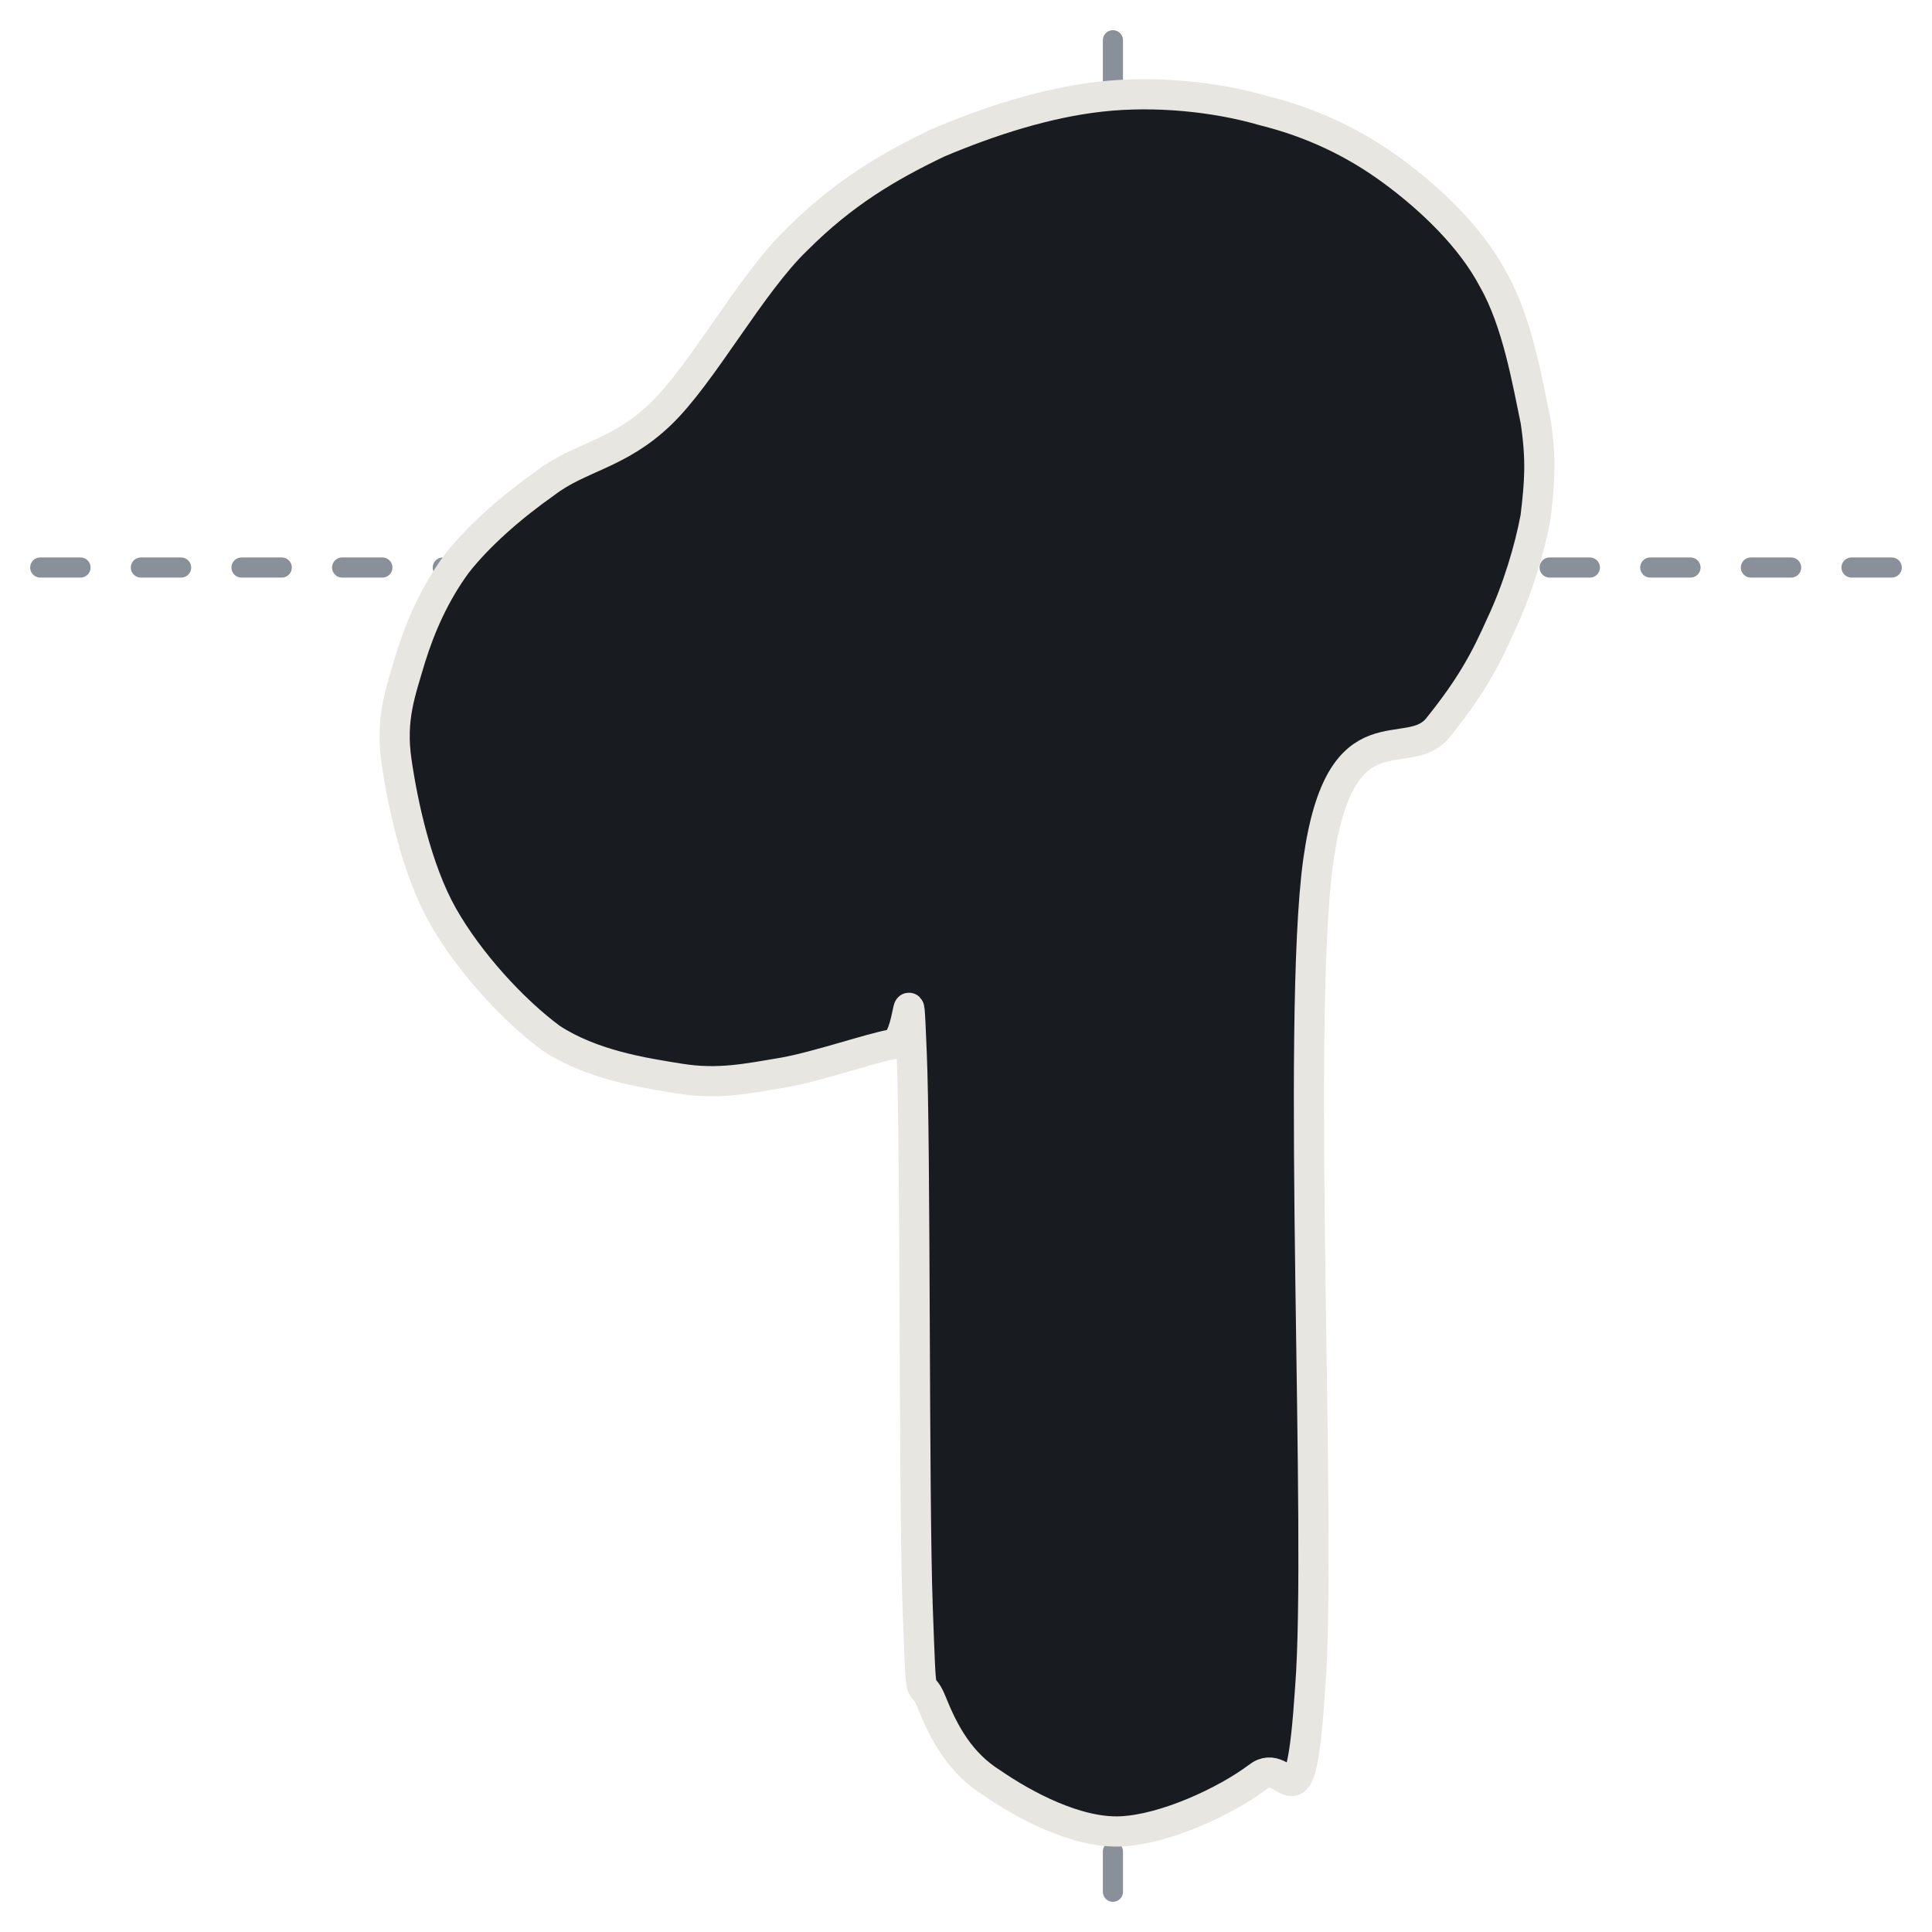
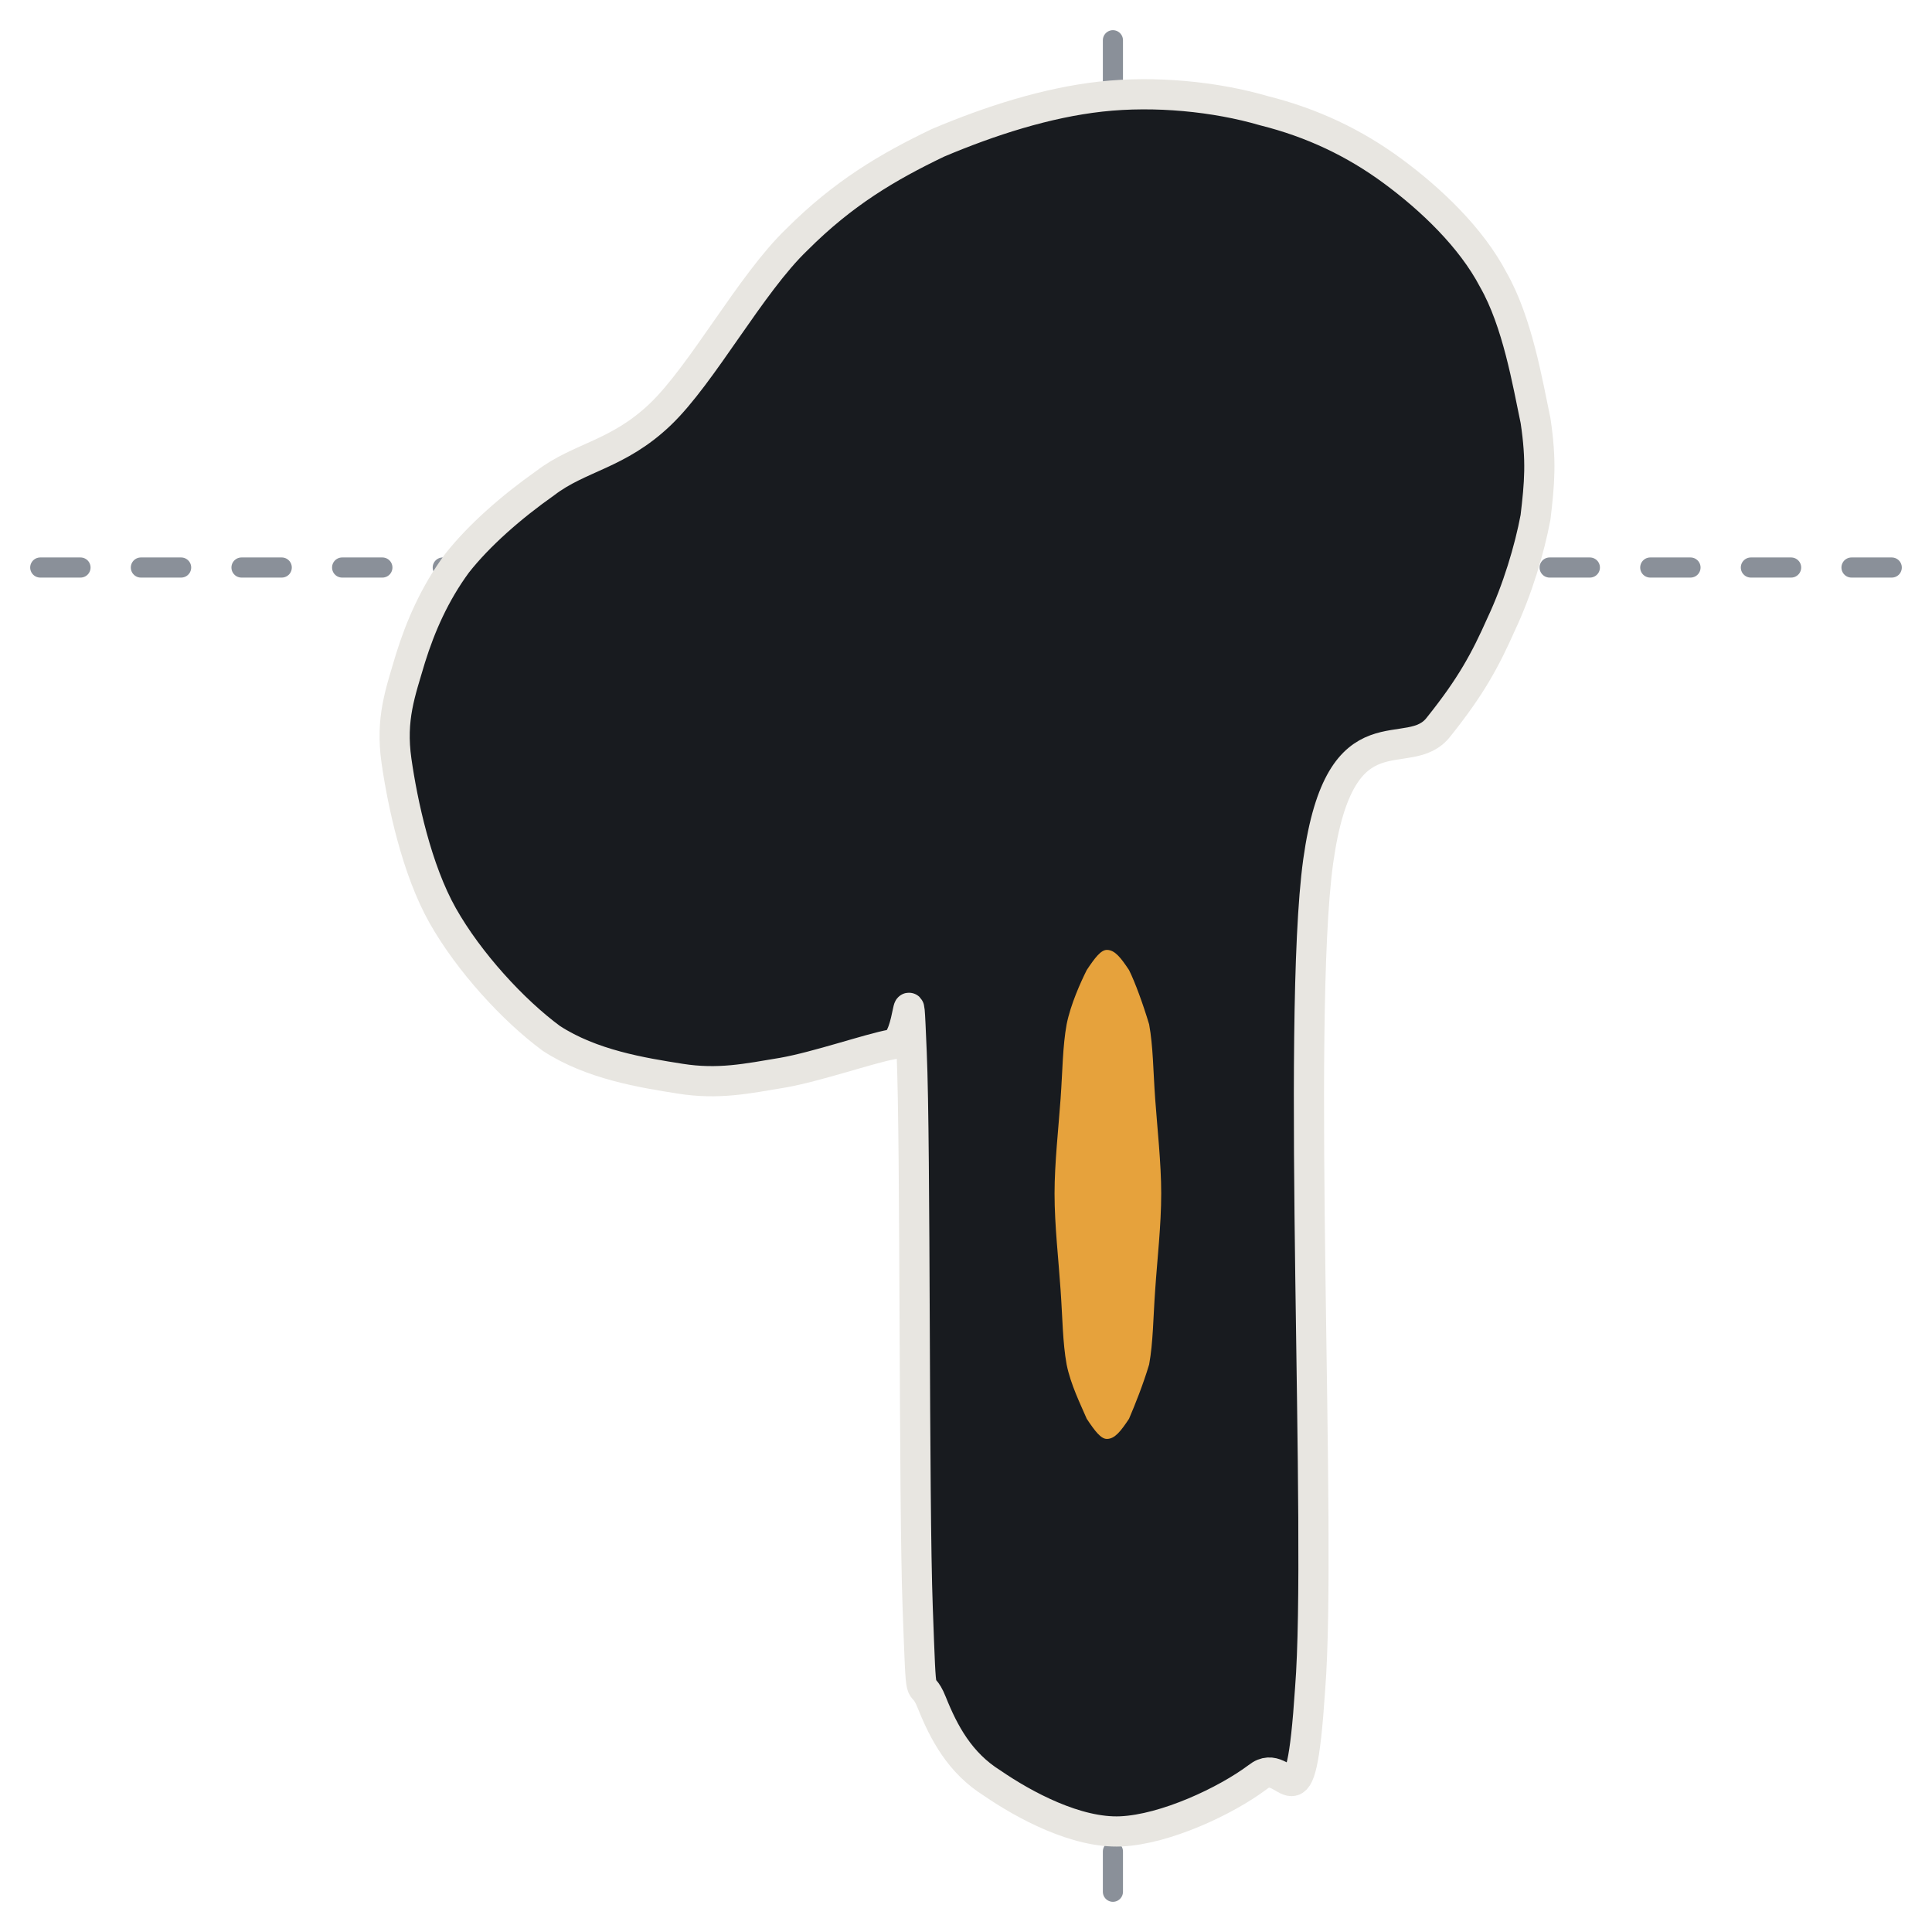
<svg xmlns="http://www.w3.org/2000/svg" viewBox="0 0 96 96" width="96" height="96" role="img" aria-label="EarFun Air Life left earbud">
  <path d="M55.3 2.0L55.3 4.0M55.3 7.0L55.3 9.0M55.3 12.0L55.3 14.0M55.3 17.0L55.3 19.0M55.3 22.0L55.3 24.0M55.3 27.0L55.3 29.0M55.3 32.0L55.3 34.0M55.3 37.0L55.3 39.0M55.3 42.0L55.3 44.0M55.3 47.0L55.3 49.0M55.3 52.0L55.3 54.0M55.3 57.0L55.3 59.0M55.3 62.0L55.3 64.0M55.3 67.0L55.3 69.0M55.3 72.0L55.3 74.0M55.3 77.0L55.3 79.0M55.3 82.0L55.3 84.0M55.3 87.0L55.3 89.0M55.3 92.0L55.3 94.0M2.0 28.2L4.0 28.2M7.0 28.2L9.0 28.2M12.0 28.2L14.0 28.2M17.0 28.2L19.0 28.2M22.0 28.2L24.0 28.2M27.0 28.2L29.0 28.2M32.0 28.2L34.0 28.2M37.0 28.2L39.0 28.2M42.0 28.2L44.0 28.2M47.0 28.2L49.0 28.2M52.0 28.2L54.0 28.2M57.0 28.2L59.0 28.2M62.0 28.2L64.0 28.2M67.0 28.2L69.0 28.2M72.0 28.2L74.0 28.2M77.0 28.2L79.0 28.2M82.0 28.2L84.0 28.2M87.0 28.2L89.0 28.2M92.0 28.2L94.0 28.2" fill="none" stroke="#8A9099" stroke-width="1.0" stroke-linecap="round" stroke-linejoin="round" />
  <path d="M54.7 4.8C57.4 4.5 60.4 4.8 62.8 5.5C65.2 6.1 67.3 7.1 69.2 8.5C71.1 9.9 73.1 11.8 74.2 13.9C75.4 16.0 75.9 19.0 76.3 20.9C76.6 22.9 76.5 24.0 76.3 25.7C76.0 27.3 75.4 29.3 74.6 31.0C73.8 32.8 73.1 34.1 71.5 36.1C70.0 38.1 66.6 34.9 65.5 42.8C64.4 50.8 65.7 76.3 65.1 83.9C64.6 91.5 64.0 87.1 62.5 88.3C60.9 89.5 57.9 90.9 55.7 91.0C53.5 91.1 50.9 89.7 49.3 88.6C47.7 87.6 46.9 86.1 46.3 84.6C45.7 83.1 45.8 85.3 45.6 79.9C45.4 74.5 45.5 56.9 45.3 52.3C45.1 47.6 45.3 51.8 44.3 51.9C43.2 52.1 40.6 53.0 38.9 53.3C37.1 53.6 35.7 53.9 33.8 53.6C31.9 53.3 29.4 52.9 27.4 51.6C25.5 50.2 23.3 47.8 22.0 45.5C20.7 43.2 20.0 39.9 19.7 37.8C19.4 35.7 19.9 34.4 20.4 32.7C20.9 31.1 21.6 29.5 22.7 28.0C23.8 26.6 25.4 25.2 27.1 24.0C28.8 22.7 30.7 22.6 32.8 20.6C34.9 18.6 37.3 14.1 39.6 11.9C41.9 9.6 44.1 8.3 46.6 7.1C49.2 6.0 52.0 5.1 54.7 4.8Z" fill="#181B1F" stroke="#E8E6E1" stroke-width="1.5" stroke-linecap="round" stroke-linejoin="round" />
+   <path d="M57.7 59.3C57.7 60.9 57.5 62.6 57.4 64.1C57.3 65.5 57.3 66.7 57.1 67.8C56.8 68.8 56.4 69.8 56.1 70.5C55.7 71.1 55.4 71.5 55.0 71.5C54.7 71.5 54.4 71.1 54.0 70.5C53.7 69.8 53.2 68.8 53.0 67.8C52.8 66.7 52.8 65.5 52.7 64.1C52.6 62.6 52.4 60.9 52.4 59.3C52.4 57.8 52.6 56.0 52.7 54.6C52.8 53.2 52.8 52.0 53.0 50.9C53.2 49.9 53.7 48.8 54.0 48.2C54.4 47.6 54.7 47.2 55.0 47.2C55.4 47.2 55.7 47.6 56.1 48.2C56.4 48.8 56.8 49.9 57.1 50.9C57.3 52.0 57.3 53.2 57.4 54.6C57.5 56.0 57.7 57.8 57.7 59.3Z" fill="#E6A23C" />
</svg>
